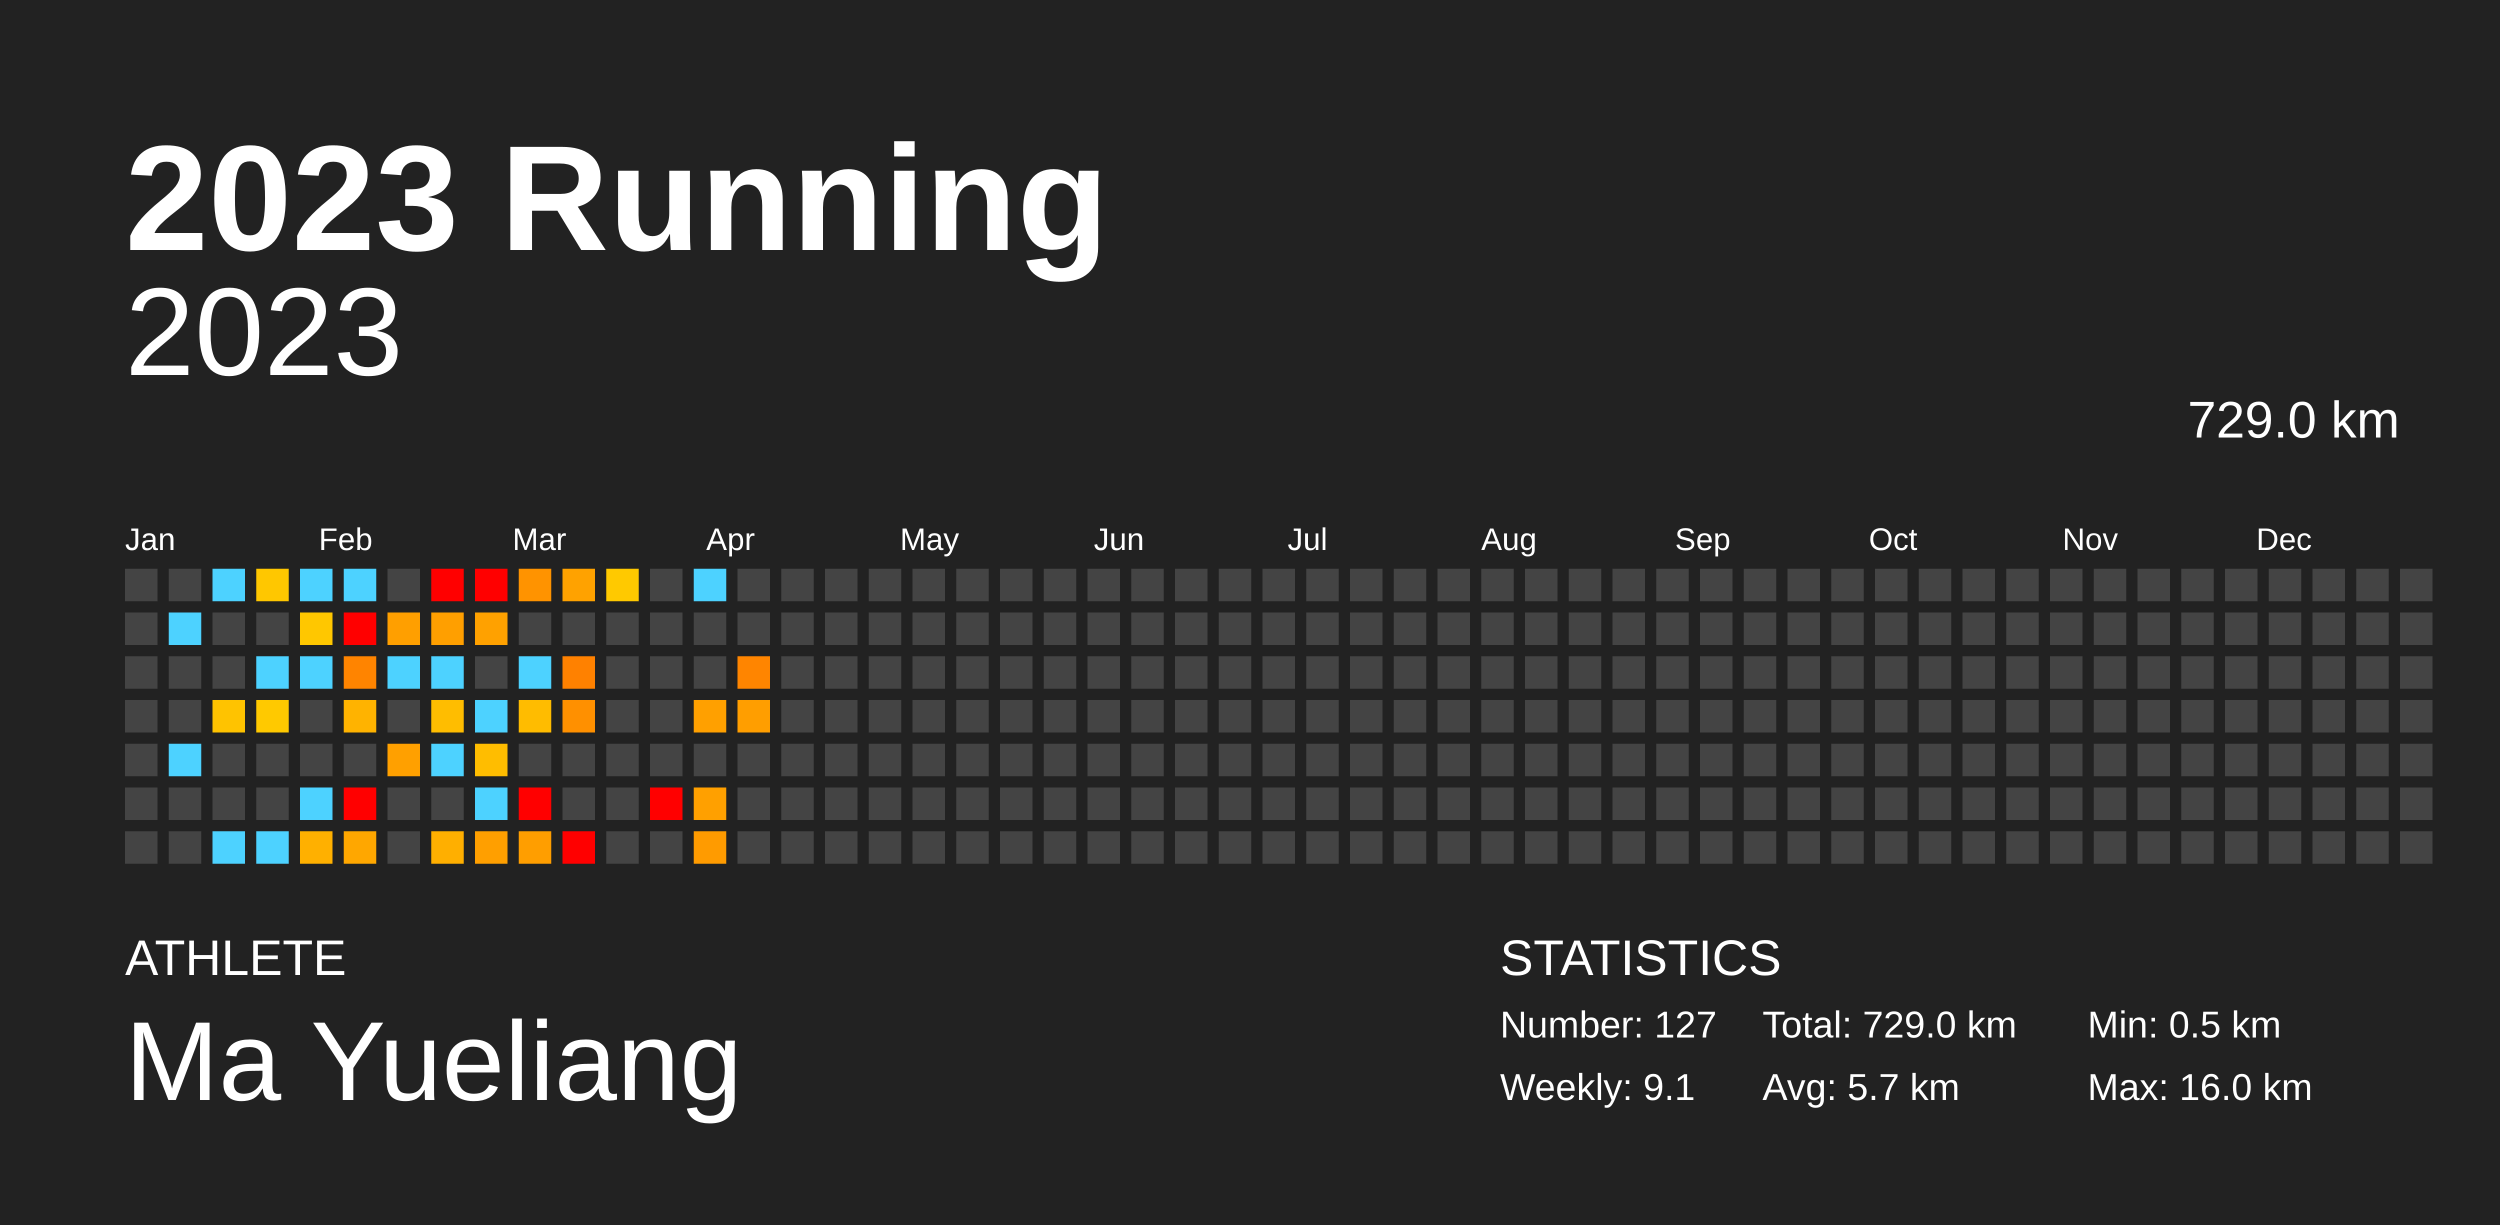
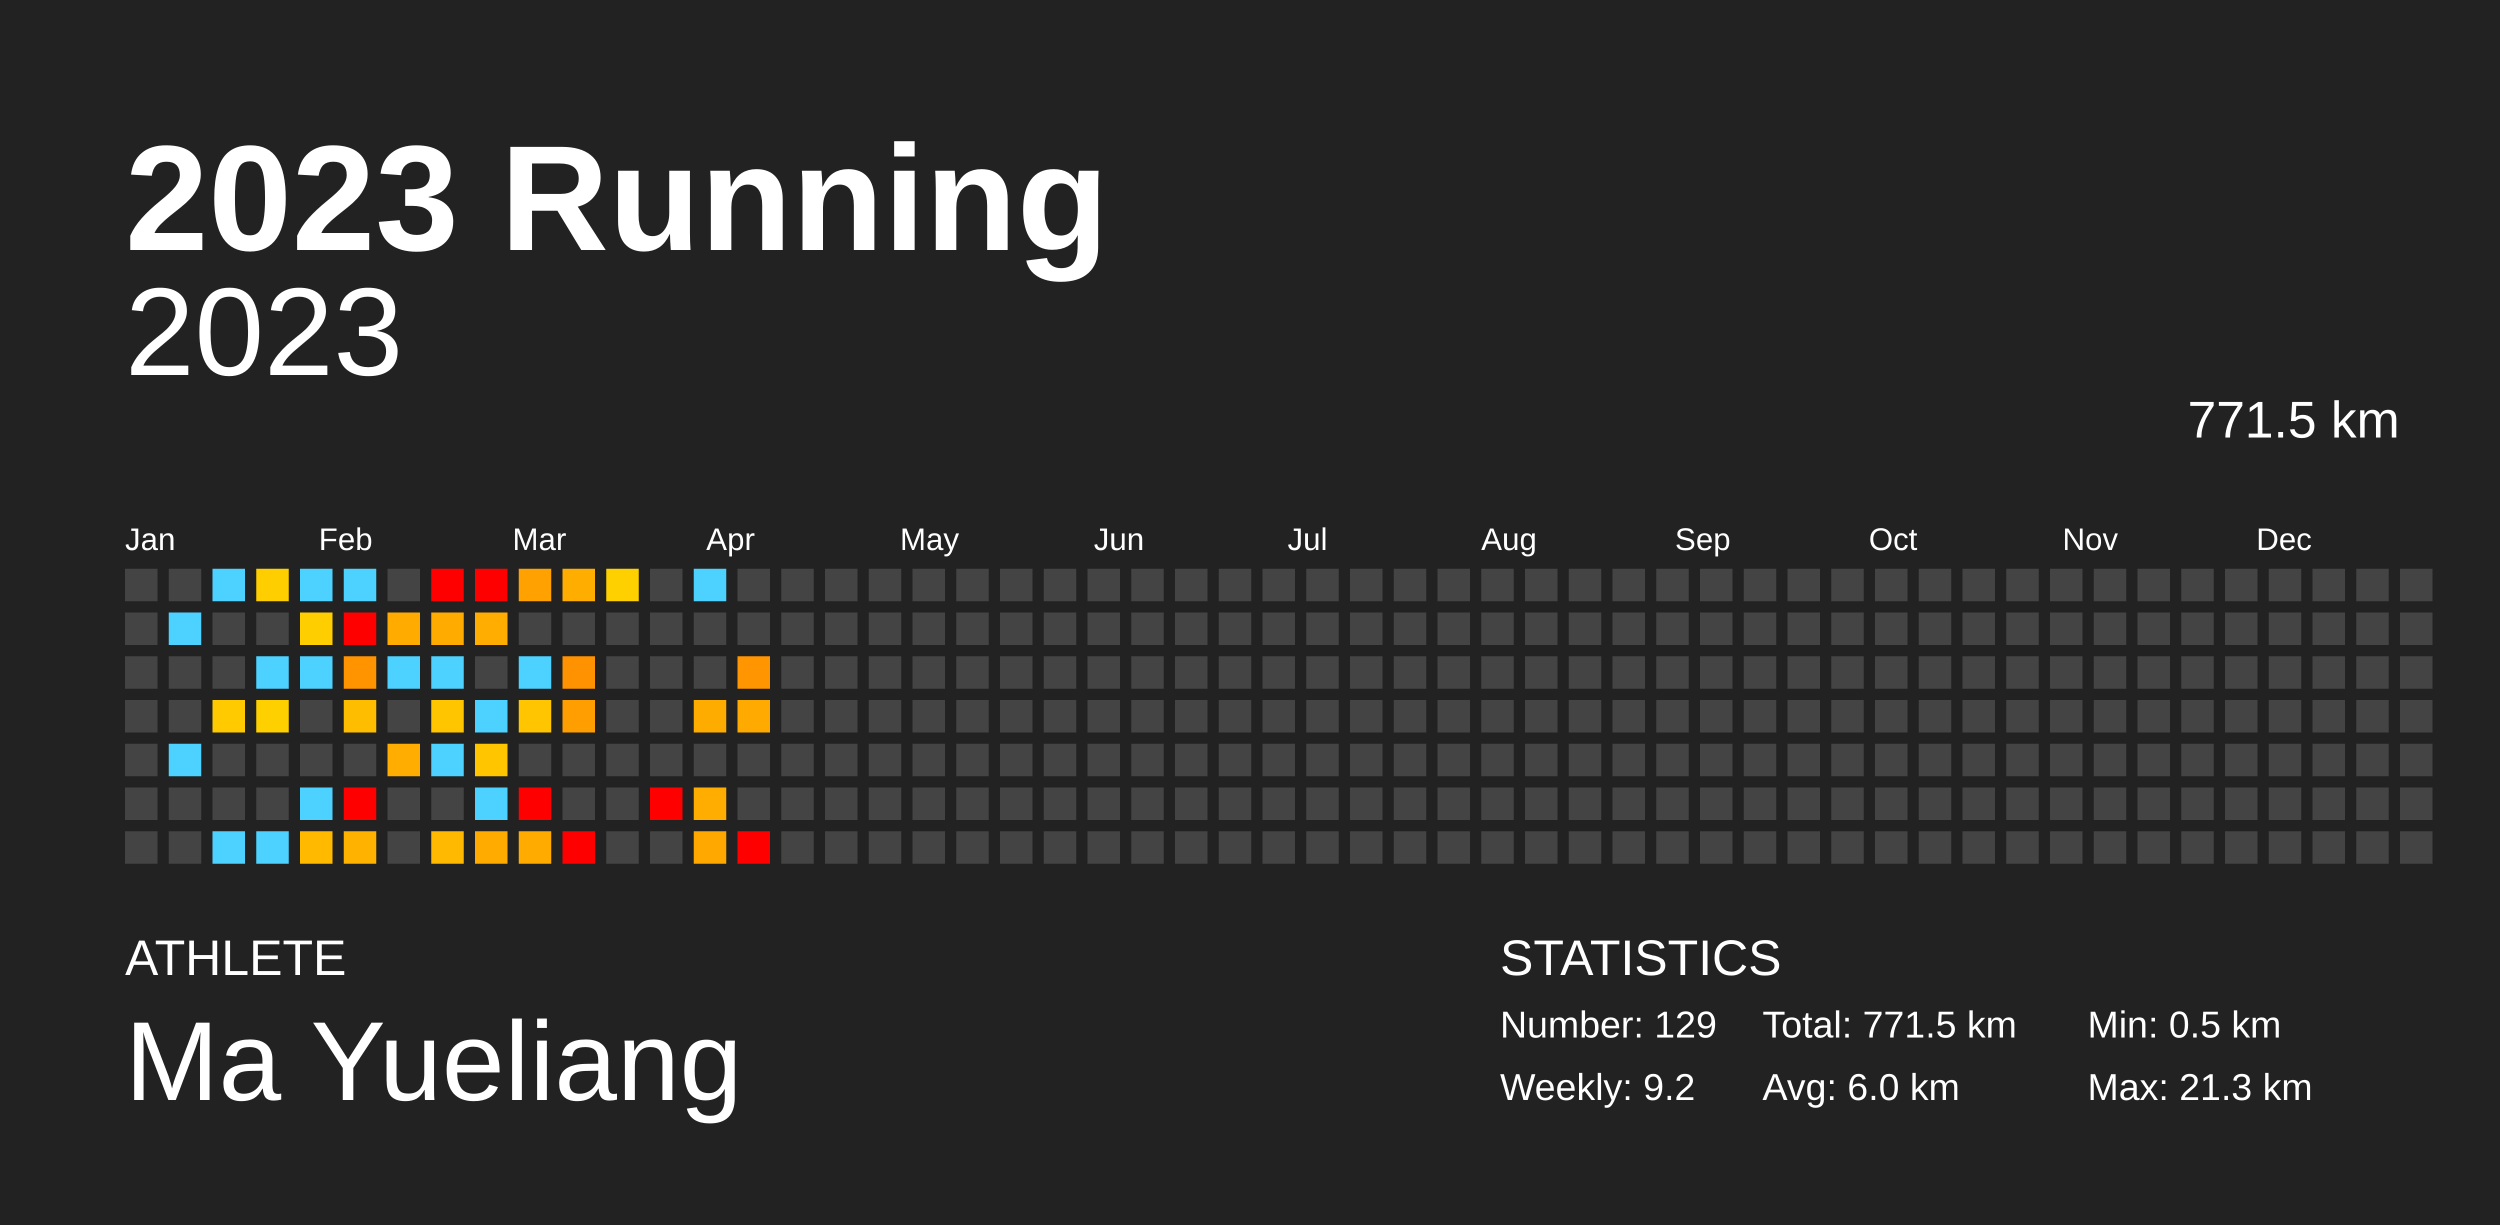
<svg xmlns="http://www.w3.org/2000/svg" baseProfile="full" height="98mm" version="1.1" viewBox="0,0,200,98" width="200mm">
  <defs />
  <rect fill="#222222" height="98" width="200" x="0" y="0" />
  <text fill="#FFFFFF" style="font-size:12px; font-family:Arial; font-weight:bold;" x="10" y="20">2023 Running</text>
  <text fill="#FFFFFF" style="font-size:4px; font-family:Arial" x="10" y="78">ATHLETE</text>
  <text fill="#FFFFFF" style="font-size:9px; font-family:Arial" x="10" y="88">Ma Yueliang</text>
  <text fill="#FFFFFF" style="font-size:4px; font-family:Arial" x="120" y="78">STATISTICS</text>
-   <text fill="#FFFFFF" style="font-size:3px; font-family:Arial" x="120" y="83">Number: 127</text>
-   <text fill="#FFFFFF" style="font-size:3px; font-family:Arial" x="120" y="88">Weekly: 9.1</text>
-   <text fill="#FFFFFF" style="font-size:3px; font-family:Arial" x="141" y="83">Total: 729.0 km</text>
-   <text fill="#FFFFFF" style="font-size:3px; font-family:Arial" x="141" y="88">Avg: 5.7 km</text>
+   <text fill="#FFFFFF" style="font-size:3px; font-family:Arial" x="120" y="83">Number: 129</text>
+   <text fill="#FFFFFF" style="font-size:3px; font-family:Arial" x="120" y="88">Weekly: 9.2</text>
+   <text fill="#FFFFFF" style="font-size:3px; font-family:Arial" x="141" y="83">Total: 771.5 km</text>
+   <text fill="#FFFFFF" style="font-size:3px; font-family:Arial" x="141" y="88">Avg: 6.0 km</text>
  <text fill="#FFFFFF" style="font-size:3px; font-family:Arial" x="167" y="83">Min: 0.5 km</text>
-   <text fill="#FFFFFF" style="font-size:3px; font-family:Arial" x="167" y="88">Max: 16.0 km</text>
+   <text fill="#FFFFFF" style="font-size:3px; font-family:Arial" x="167" y="88">Max: 21.3 km</text>
  <text alignment-baseline="hanging" fill="#FFFFFF" style="font-size:10.0px; font-family:Arial;" x="10" y="30">2023</text>
-   <text alignment-baseline="hanging" fill="#FFFFFF" style="font-size:4.125px; font-family:Arial;" x="175" y="35">729.0 km</text>
+   <text alignment-baseline="hanging" fill="#FFFFFF" style="font-size:4.125px; font-family:Arial;" x="175" y="35">771.5 km</text>
  <text fill="#FFFFFF" style="font-size:2.5px; font-family:Arial" x="10.0" y="44">Jan</text>
  <text fill="#FFFFFF" style="font-size:2.5px; font-family:Arial" x="25.5" y="44">Feb</text>
  <text fill="#FFFFFF" style="font-size:2.5px; font-family:Arial" x="41.0" y="44">Mar</text>
  <text fill="#FFFFFF" style="font-size:2.5px; font-family:Arial" x="56.5" y="44">Apr</text>
  <text fill="#FFFFFF" style="font-size:2.5px; font-family:Arial" x="72.0" y="44">May</text>
  <text fill="#FFFFFF" style="font-size:2.5px; font-family:Arial" x="87.5" y="44">Jun</text>
  <text fill="#FFFFFF" style="font-size:2.5px; font-family:Arial" x="103.0" y="44">Jul</text>
  <text fill="#FFFFFF" style="font-size:2.5px; font-family:Arial" x="118.5" y="44">Aug</text>
  <text fill="#FFFFFF" style="font-size:2.5px; font-family:Arial" x="134.0" y="44">Sep</text>
  <text fill="#FFFFFF" style="font-size:2.5px; font-family:Arial" x="149.5" y="44">Oct</text>
  <text fill="#FFFFFF" style="font-size:2.5px; font-family:Arial" x="165.0" y="44">Nov</text>
  <text fill="#FFFFFF" style="font-size:2.5px; font-family:Arial" x="180.5" y="44">Dec</text>
  <rect fill="#444444" height="2.6" width="2.6" x="10.0" y="45.5" />
  <rect fill="#444444" height="2.6" width="2.6" x="10.0" y="49.0" />
  <rect fill="#444444" height="2.6" width="2.6" x="10.0" y="52.5" />
  <rect fill="#444444" height="2.6" width="2.6" x="10.0" y="56.0" />
  <rect fill="#444444" height="2.6" width="2.6" x="10.0" y="59.5" />
  <rect fill="#444444" height="2.6" width="2.6" x="10.0" y="63.0" />
  <rect fill="#444444" height="2.6" width="2.6" x="10.0" y="66.5" />
  <rect fill="#444444" height="2.6" width="2.6" x="13.5" y="45.5" />
  <rect fill="#4dd2ff" height="2.6" width="2.6" x="13.5" y="49.0" />
  <rect fill="#444444" height="2.6" width="2.6" x="13.5" y="52.5" />
  <rect fill="#444444" height="2.6" width="2.6" x="13.5" y="56.0" />
  <rect fill="#4dd2ff" height="2.6" width="2.6" x="13.5" y="59.5" />
  <rect fill="#444444" height="2.6" width="2.6" x="13.5" y="63.0" />
  <rect fill="#444444" height="2.6" width="2.6" x="13.5" y="66.5" />
  <rect fill="#4dd2ff" height="2.6" width="2.6" x="17.0" y="45.5" />
  <rect fill="#444444" height="2.6" width="2.6" x="17.0" y="49.0" />
  <rect fill="#444444" height="2.6" width="2.6" x="17.0" y="52.5" />
-   <rect fill="#ffc300" height="2.6" width="2.6" x="17.0" y="56.0" />
+   <rect fill="#ffcb00" height="2.6" width="2.6" x="17.0" y="56.0" />
  <rect fill="#444444" height="2.6" width="2.6" x="17.0" y="59.5" />
  <rect fill="#444444" height="2.6" width="2.6" x="17.0" y="63.0" />
  <rect fill="#4dd2ff" height="2.6" width="2.6" x="17.0" y="66.5" />
-   <rect fill="#ffc700" height="2.6" width="2.6" x="20.5" y="45.5" />
+   <rect fill="#ffce00" height="2.6" width="2.6" x="20.5" y="45.5" />
  <rect fill="#444444" height="2.6" width="2.6" x="20.5" y="49.0" />
  <rect fill="#4dd2ff" height="2.6" width="2.6" x="20.5" y="52.5" />
-   <rect fill="#ffc900" height="2.6" width="2.6" x="20.5" y="56.0" />
+   <rect fill="#ffd000" height="2.6" width="2.6" x="20.5" y="56.0" />
  <rect fill="#444444" height="2.6" width="2.6" x="20.5" y="59.5" />
  <rect fill="#444444" height="2.6" width="2.6" x="20.5" y="63.0" />
  <rect fill="#4dd2ff" height="2.6" width="2.6" x="20.5" y="66.5" />
  <rect fill="#4dd2ff" height="2.6" width="2.6" x="24.0" y="45.5" />
-   <rect fill="#ffc700" height="2.6" width="2.6" x="24.0" y="49.0" />
+   <rect fill="#ffce00" height="2.6" width="2.6" x="24.0" y="49.0" />
  <rect fill="#4dd2ff" height="2.6" width="2.6" x="24.0" y="52.5" />
  <rect fill="#444444" height="2.6" width="2.6" x="24.0" y="56.0" />
  <rect fill="#444444" height="2.6" width="2.6" x="24.0" y="59.5" />
  <rect fill="#4dd2ff" height="2.6" width="2.6" x="24.0" y="63.0" />
-   <rect fill="#ffb000" height="2.6" width="2.6" x="24.0" y="66.5" />
+   <rect fill="#ffba00" height="2.6" width="2.6" x="24.0" y="66.5" />
  <rect fill="#4dd2ff" height="2.6" width="2.6" x="27.5" y="45.5" />
  <rect fill="red" height="2.6" width="2.6" x="27.5" y="49.0" />
-   <rect fill="#ff8400" height="2.6" width="2.6" x="27.5" y="52.5" />
-   <rect fill="#ffb300" height="2.6" width="2.6" x="27.5" y="56.0" />
+   <rect fill="#ff9400" height="2.6" width="2.6" x="27.5" y="52.5" />
+   <rect fill="#ffbd00" height="2.6" width="2.6" x="27.5" y="56.0" />
  <rect fill="#444444" height="2.6" width="2.6" x="27.5" y="59.5" />
  <rect fill="red" height="2.6" width="2.6" x="27.5" y="63.0" />
-   <rect fill="#ffa700" height="2.6" width="2.6" x="27.5" y="66.5" />
+   <rect fill="#ffb200" height="2.6" width="2.6" x="27.5" y="66.5" />
  <rect fill="#444444" height="2.6" width="2.6" x="31.0" y="45.5" />
-   <rect fill="#ff9f00" height="2.6" width="2.6" x="31.0" y="49.0" />
+   <rect fill="#ffab00" height="2.6" width="2.6" x="31.0" y="49.0" />
  <rect fill="#4dd2ff" height="2.6" width="2.6" x="31.0" y="52.5" />
  <rect fill="#444444" height="2.6" width="2.6" x="31.0" y="56.0" />
-   <rect fill="#ffa000" height="2.6" width="2.6" x="31.0" y="59.5" />
+   <rect fill="#ffad00" height="2.6" width="2.6" x="31.0" y="59.5" />
  <rect fill="#444444" height="2.6" width="2.6" x="31.0" y="63.0" />
  <rect fill="#444444" height="2.6" width="2.6" x="31.0" y="66.5" />
  <rect fill="red" height="2.6" width="2.6" x="34.5" y="45.5" />
-   <rect fill="#ff9f00" height="2.6" width="2.6" x="34.5" y="49.0" />
+   <rect fill="#ffab00" height="2.6" width="2.6" x="34.5" y="49.0" />
  <rect fill="#4dd2ff" height="2.6" width="2.6" x="34.5" y="52.5" />
-   <rect fill="#ffbd00" height="2.6" width="2.6" x="34.5" y="56.0" />
+   <rect fill="#ffc600" height="2.6" width="2.6" x="34.5" y="56.0" />
  <rect fill="#4dd2ff" height="2.6" width="2.6" x="34.5" y="59.5" />
  <rect fill="#444444" height="2.6" width="2.6" x="34.5" y="63.0" />
-   <rect fill="#ffaf00" height="2.6" width="2.6" x="34.5" y="66.5" />
+   <rect fill="#ffb900" height="2.6" width="2.6" x="34.5" y="66.5" />
  <rect fill="red" height="2.6" width="2.6" x="38.0" y="45.5" />
-   <rect fill="#ffa100" height="2.6" width="2.6" x="38.0" y="49.0" />
+   <rect fill="#ffad00" height="2.6" width="2.6" x="38.0" y="49.0" />
  <rect fill="#444444" height="2.6" width="2.6" x="38.0" y="52.5" />
  <rect fill="#4dd2ff" height="2.6" width="2.6" x="38.0" y="56.0" />
-   <rect fill="#ffbd00" height="2.6" width="2.6" x="38.0" y="59.5" />
+   <rect fill="#ffc600" height="2.6" width="2.6" x="38.0" y="59.5" />
  <rect fill="#4dd2ff" height="2.6" width="2.6" x="38.0" y="63.0" />
-   <rect fill="#ff9f00" height="2.6" width="2.6" x="38.0" y="66.5" />
-   <rect fill="#ff9300" height="2.6" width="2.6" x="41.5" y="45.5" />
+   <rect fill="#ffab00" height="2.6" width="2.6" x="38.0" y="66.5" />
+   <rect fill="#ffa100" height="2.6" width="2.6" x="41.5" y="45.5" />
  <rect fill="#444444" height="2.6" width="2.6" x="41.5" y="49.0" />
  <rect fill="#4dd2ff" height="2.6" width="2.6" x="41.5" y="52.5" />
-   <rect fill="#ffbc00" height="2.6" width="2.6" x="41.5" y="56.0" />
+   <rect fill="#ffc500" height="2.6" width="2.6" x="41.5" y="56.0" />
  <rect fill="#444444" height="2.6" width="2.6" x="41.5" y="59.5" />
  <rect fill="red" height="2.6" width="2.6" x="41.5" y="63.0" />
-   <rect fill="#ff9e00" height="2.6" width="2.6" x="41.5" y="66.5" />
-   <rect fill="#ffa200" height="2.6" width="2.6" x="45.0" y="45.5" />
+   <rect fill="#ffab00" height="2.6" width="2.6" x="41.5" y="66.5" />
+   <rect fill="#ffae00" height="2.6" width="2.6" x="45.0" y="45.5" />
  <rect fill="#444444" height="2.6" width="2.6" x="45.0" y="49.0" />
-   <rect fill="#ff8100" height="2.6" width="2.6" x="45.0" y="52.5" />
-   <rect fill="#ff9000" height="2.6" width="2.6" x="45.0" y="56.0" />
+   <rect fill="#ff9200" height="2.6" width="2.6" x="45.0" y="52.5" />
+   <rect fill="#ff9e00" height="2.6" width="2.6" x="45.0" y="56.0" />
  <rect fill="#444444" height="2.6" width="2.6" x="45.0" y="59.5" />
  <rect fill="#444444" height="2.6" width="2.6" x="45.0" y="63.0" />
  <rect fill="red" height="2.6" width="2.6" x="45.0" y="66.5" />
-   <rect fill="#ffc900" height="2.6" width="2.6" x="48.5" y="45.5" />
+   <rect fill="#ffd000" height="2.6" width="2.6" x="48.5" y="45.5" />
  <rect fill="#444444" height="2.6" width="2.6" x="48.5" y="49.0" />
  <rect fill="#444444" height="2.6" width="2.6" x="48.5" y="52.5" />
  <rect fill="#444444" height="2.6" width="2.6" x="48.5" y="56.0" />
  <rect fill="#444444" height="2.6" width="2.6" x="48.5" y="59.5" />
  <rect fill="#444444" height="2.6" width="2.6" x="48.5" y="63.0" />
  <rect fill="#444444" height="2.6" width="2.6" x="48.5" y="66.5" />
  <rect fill="#444444" height="2.6" width="2.6" x="52.0" y="45.5" />
  <rect fill="#444444" height="2.6" width="2.6" x="52.0" y="49.0" />
  <rect fill="#444444" height="2.6" width="2.6" x="52.0" y="52.5" />
  <rect fill="#444444" height="2.6" width="2.6" x="52.0" y="56.0" />
  <rect fill="#444444" height="2.6" width="2.6" x="52.0" y="59.5" />
  <rect fill="red" height="2.6" width="2.6" x="52.0" y="63.0" />
  <rect fill="#444444" height="2.6" width="2.6" x="52.0" y="66.5" />
  <rect fill="#4dd2ff" height="2.6" width="2.6" x="55.5" y="45.5" />
  <rect fill="#444444" height="2.6" width="2.6" x="55.5" y="49.0" />
  <rect fill="#444444" height="2.6" width="2.6" x="55.5" y="52.5" />
-   <rect fill="#ffa000" height="2.6" width="2.6" x="55.5" y="56.0" />
+   <rect fill="#ffac00" height="2.6" width="2.6" x="55.5" y="56.0" />
  <rect fill="#444444" height="2.6" width="2.6" x="55.5" y="59.5" />
-   <rect fill="#ffa000" height="2.6" width="2.6" x="55.5" y="63.0" />
-   <rect fill="#ff9b00" height="2.6" width="2.6" x="55.5" y="66.5" />
+   <rect fill="#ffad00" height="2.6" width="2.6" x="55.5" y="63.0" />
+   <rect fill="#ffa800" height="2.6" width="2.6" x="55.5" y="66.5" />
  <rect fill="#444444" height="2.6" width="2.6" x="59.0" y="45.5" />
  <rect fill="#444444" height="2.6" width="2.6" x="59.0" y="49.0" />
-   <rect fill="#ff8500" height="2.6" width="2.6" x="59.0" y="52.5" />
-   <rect fill="#ff9e00" height="2.6" width="2.6" x="59.0" y="56.0" />
+   <rect fill="#ff9500" height="2.6" width="2.6" x="59.0" y="52.5" />
+   <rect fill="#ffaa00" height="2.6" width="2.6" x="59.0" y="56.0" />
  <rect fill="#444444" height="2.6" width="2.6" x="59.0" y="59.5" />
  <rect fill="#444444" height="2.6" width="2.6" x="59.0" y="63.0" />
-   <rect fill="#444444" height="2.6" width="2.6" x="59.0" y="66.5" />
+   <rect fill="red" height="2.6" width="2.6" x="59.0" y="66.5" />
  <rect fill="#444444" height="2.6" width="2.6" x="62.5" y="45.5" />
  <rect fill="#444444" height="2.6" width="2.6" x="62.5" y="49.0" />
  <rect fill="#444444" height="2.6" width="2.6" x="62.5" y="52.5" />
  <rect fill="#444444" height="2.6" width="2.6" x="62.5" y="56.0" />
  <rect fill="#444444" height="2.6" width="2.6" x="62.5" y="59.5" />
  <rect fill="#444444" height="2.6" width="2.6" x="62.5" y="63.0" />
  <rect fill="#444444" height="2.6" width="2.6" x="62.5" y="66.5" />
  <rect fill="#444444" height="2.6" width="2.6" x="66.0" y="45.5" />
  <rect fill="#444444" height="2.6" width="2.6" x="66.0" y="49.0" />
  <rect fill="#444444" height="2.6" width="2.6" x="66.0" y="52.5" />
  <rect fill="#444444" height="2.6" width="2.6" x="66.0" y="56.0" />
  <rect fill="#444444" height="2.6" width="2.6" x="66.0" y="59.5" />
  <rect fill="#444444" height="2.6" width="2.6" x="66.0" y="63.0" />
  <rect fill="#444444" height="2.6" width="2.6" x="66.0" y="66.5" />
  <rect fill="#444444" height="2.6" width="2.6" x="69.5" y="45.5" />
  <rect fill="#444444" height="2.6" width="2.6" x="69.5" y="49.0" />
  <rect fill="#444444" height="2.6" width="2.6" x="69.5" y="52.5" />
  <rect fill="#444444" height="2.6" width="2.6" x="69.5" y="56.0" />
  <rect fill="#444444" height="2.6" width="2.6" x="69.5" y="59.5" />
  <rect fill="#444444" height="2.6" width="2.6" x="69.5" y="63.0" />
  <rect fill="#444444" height="2.6" width="2.6" x="69.5" y="66.5" />
  <rect fill="#444444" height="2.6" width="2.6" x="73.0" y="45.5" />
  <rect fill="#444444" height="2.6" width="2.6" x="73.0" y="49.0" />
  <rect fill="#444444" height="2.6" width="2.6" x="73.0" y="52.5" />
  <rect fill="#444444" height="2.6" width="2.6" x="73.0" y="56.0" />
  <rect fill="#444444" height="2.6" width="2.6" x="73.0" y="59.5" />
  <rect fill="#444444" height="2.6" width="2.6" x="73.0" y="63.0" />
  <rect fill="#444444" height="2.6" width="2.6" x="73.0" y="66.5" />
  <rect fill="#444444" height="2.6" width="2.6" x="76.5" y="45.5" />
  <rect fill="#444444" height="2.6" width="2.6" x="76.5" y="49.0" />
  <rect fill="#444444" height="2.6" width="2.6" x="76.5" y="52.5" />
  <rect fill="#444444" height="2.6" width="2.6" x="76.5" y="56.0" />
  <rect fill="#444444" height="2.6" width="2.6" x="76.5" y="59.5" />
  <rect fill="#444444" height="2.6" width="2.6" x="76.5" y="63.0" />
  <rect fill="#444444" height="2.6" width="2.6" x="76.5" y="66.5" />
  <rect fill="#444444" height="2.6" width="2.6" x="80.0" y="45.5" />
  <rect fill="#444444" height="2.6" width="2.6" x="80.0" y="49.0" />
  <rect fill="#444444" height="2.6" width="2.6" x="80.0" y="52.5" />
  <rect fill="#444444" height="2.6" width="2.6" x="80.0" y="56.0" />
  <rect fill="#444444" height="2.6" width="2.6" x="80.0" y="59.5" />
  <rect fill="#444444" height="2.6" width="2.6" x="80.0" y="63.0" />
  <rect fill="#444444" height="2.6" width="2.6" x="80.0" y="66.5" />
  <rect fill="#444444" height="2.6" width="2.6" x="83.5" y="45.5" />
  <rect fill="#444444" height="2.6" width="2.6" x="83.5" y="49.0" />
  <rect fill="#444444" height="2.6" width="2.6" x="83.5" y="52.5" />
  <rect fill="#444444" height="2.6" width="2.6" x="83.5" y="56.0" />
  <rect fill="#444444" height="2.6" width="2.6" x="83.5" y="59.5" />
  <rect fill="#444444" height="2.6" width="2.6" x="83.5" y="63.0" />
  <rect fill="#444444" height="2.6" width="2.6" x="83.5" y="66.5" />
  <rect fill="#444444" height="2.6" width="2.6" x="87.0" y="45.5" />
  <rect fill="#444444" height="2.6" width="2.6" x="87.0" y="49.0" />
  <rect fill="#444444" height="2.6" width="2.6" x="87.0" y="52.5" />
  <rect fill="#444444" height="2.6" width="2.6" x="87.0" y="56.0" />
  <rect fill="#444444" height="2.6" width="2.6" x="87.0" y="59.5" />
  <rect fill="#444444" height="2.6" width="2.6" x="87.0" y="63.0" />
  <rect fill="#444444" height="2.6" width="2.6" x="87.0" y="66.5" />
  <rect fill="#444444" height="2.6" width="2.6" x="90.5" y="45.5" />
  <rect fill="#444444" height="2.6" width="2.6" x="90.5" y="49.0" />
  <rect fill="#444444" height="2.6" width="2.6" x="90.5" y="52.5" />
  <rect fill="#444444" height="2.6" width="2.6" x="90.5" y="56.0" />
  <rect fill="#444444" height="2.6" width="2.6" x="90.5" y="59.5" />
  <rect fill="#444444" height="2.6" width="2.6" x="90.5" y="63.0" />
  <rect fill="#444444" height="2.6" width="2.6" x="90.5" y="66.5" />
  <rect fill="#444444" height="2.6" width="2.6" x="94.0" y="45.5" />
  <rect fill="#444444" height="2.6" width="2.6" x="94.0" y="49.0" />
  <rect fill="#444444" height="2.6" width="2.6" x="94.0" y="52.5" />
  <rect fill="#444444" height="2.6" width="2.6" x="94.0" y="56.0" />
  <rect fill="#444444" height="2.6" width="2.6" x="94.0" y="59.5" />
  <rect fill="#444444" height="2.6" width="2.6" x="94.0" y="63.0" />
  <rect fill="#444444" height="2.6" width="2.6" x="94.0" y="66.5" />
  <rect fill="#444444" height="2.6" width="2.6" x="97.5" y="45.5" />
  <rect fill="#444444" height="2.6" width="2.6" x="97.5" y="49.0" />
  <rect fill="#444444" height="2.6" width="2.6" x="97.5" y="52.5" />
  <rect fill="#444444" height="2.6" width="2.6" x="97.5" y="56.0" />
  <rect fill="#444444" height="2.6" width="2.6" x="97.5" y="59.5" />
  <rect fill="#444444" height="2.6" width="2.6" x="97.5" y="63.0" />
  <rect fill="#444444" height="2.6" width="2.6" x="97.5" y="66.5" />
  <rect fill="#444444" height="2.6" width="2.6" x="101.0" y="45.5" />
  <rect fill="#444444" height="2.6" width="2.6" x="101.0" y="49.0" />
  <rect fill="#444444" height="2.6" width="2.6" x="101.0" y="52.5" />
  <rect fill="#444444" height="2.6" width="2.6" x="101.0" y="56.0" />
  <rect fill="#444444" height="2.6" width="2.6" x="101.0" y="59.5" />
  <rect fill="#444444" height="2.6" width="2.6" x="101.0" y="63.0" />
  <rect fill="#444444" height="2.6" width="2.6" x="101.0" y="66.5" />
  <rect fill="#444444" height="2.6" width="2.6" x="104.5" y="45.5" />
  <rect fill="#444444" height="2.6" width="2.6" x="104.5" y="49.0" />
  <rect fill="#444444" height="2.6" width="2.6" x="104.5" y="52.5" />
  <rect fill="#444444" height="2.6" width="2.6" x="104.5" y="56.0" />
  <rect fill="#444444" height="2.6" width="2.6" x="104.5" y="59.5" />
  <rect fill="#444444" height="2.6" width="2.6" x="104.5" y="63.0" />
  <rect fill="#444444" height="2.6" width="2.6" x="104.5" y="66.5" />
  <rect fill="#444444" height="2.6" width="2.6" x="108.0" y="45.5" />
  <rect fill="#444444" height="2.6" width="2.6" x="108.0" y="49.0" />
  <rect fill="#444444" height="2.6" width="2.6" x="108.0" y="52.5" />
  <rect fill="#444444" height="2.6" width="2.6" x="108.0" y="56.0" />
  <rect fill="#444444" height="2.6" width="2.6" x="108.0" y="59.5" />
  <rect fill="#444444" height="2.6" width="2.6" x="108.0" y="63.0" />
  <rect fill="#444444" height="2.6" width="2.6" x="108.0" y="66.5" />
  <rect fill="#444444" height="2.6" width="2.6" x="111.5" y="45.5" />
  <rect fill="#444444" height="2.6" width="2.6" x="111.5" y="49.0" />
  <rect fill="#444444" height="2.6" width="2.6" x="111.5" y="52.5" />
  <rect fill="#444444" height="2.6" width="2.6" x="111.5" y="56.0" />
  <rect fill="#444444" height="2.6" width="2.6" x="111.5" y="59.5" />
  <rect fill="#444444" height="2.6" width="2.6" x="111.5" y="63.0" />
  <rect fill="#444444" height="2.6" width="2.6" x="111.5" y="66.5" />
  <rect fill="#444444" height="2.6" width="2.6" x="115.0" y="45.5" />
  <rect fill="#444444" height="2.6" width="2.6" x="115.0" y="49.0" />
  <rect fill="#444444" height="2.6" width="2.6" x="115.0" y="52.5" />
  <rect fill="#444444" height="2.6" width="2.6" x="115.0" y="56.0" />
  <rect fill="#444444" height="2.6" width="2.6" x="115.0" y="59.5" />
  <rect fill="#444444" height="2.6" width="2.6" x="115.0" y="63.0" />
  <rect fill="#444444" height="2.6" width="2.6" x="115.0" y="66.5" />
  <rect fill="#444444" height="2.6" width="2.6" x="118.5" y="45.5" />
  <rect fill="#444444" height="2.6" width="2.6" x="118.5" y="49.0" />
  <rect fill="#444444" height="2.6" width="2.6" x="118.5" y="52.5" />
  <rect fill="#444444" height="2.6" width="2.6" x="118.5" y="56.0" />
  <rect fill="#444444" height="2.6" width="2.6" x="118.5" y="59.5" />
  <rect fill="#444444" height="2.6" width="2.6" x="118.5" y="63.0" />
  <rect fill="#444444" height="2.6" width="2.6" x="118.5" y="66.5" />
  <rect fill="#444444" height="2.6" width="2.6" x="122.0" y="45.5" />
  <rect fill="#444444" height="2.6" width="2.6" x="122.0" y="49.0" />
  <rect fill="#444444" height="2.6" width="2.6" x="122.0" y="52.5" />
  <rect fill="#444444" height="2.6" width="2.6" x="122.0" y="56.0" />
  <rect fill="#444444" height="2.6" width="2.6" x="122.0" y="59.5" />
  <rect fill="#444444" height="2.6" width="2.6" x="122.0" y="63.0" />
  <rect fill="#444444" height="2.6" width="2.6" x="122.0" y="66.5" />
  <rect fill="#444444" height="2.6" width="2.6" x="125.5" y="45.5" />
  <rect fill="#444444" height="2.6" width="2.6" x="125.5" y="49.0" />
  <rect fill="#444444" height="2.6" width="2.6" x="125.5" y="52.5" />
  <rect fill="#444444" height="2.6" width="2.6" x="125.5" y="56.0" />
  <rect fill="#444444" height="2.6" width="2.6" x="125.5" y="59.5" />
  <rect fill="#444444" height="2.6" width="2.6" x="125.5" y="63.0" />
  <rect fill="#444444" height="2.6" width="2.6" x="125.5" y="66.5" />
  <rect fill="#444444" height="2.6" width="2.6" x="129.0" y="45.5" />
  <rect fill="#444444" height="2.6" width="2.6" x="129.0" y="49.0" />
  <rect fill="#444444" height="2.6" width="2.6" x="129.0" y="52.5" />
  <rect fill="#444444" height="2.6" width="2.6" x="129.0" y="56.0" />
  <rect fill="#444444" height="2.6" width="2.6" x="129.0" y="59.5" />
  <rect fill="#444444" height="2.6" width="2.6" x="129.0" y="63.0" />
  <rect fill="#444444" height="2.6" width="2.6" x="129.0" y="66.5" />
  <rect fill="#444444" height="2.6" width="2.6" x="132.5" y="45.5" />
  <rect fill="#444444" height="2.6" width="2.6" x="132.5" y="49.0" />
  <rect fill="#444444" height="2.6" width="2.6" x="132.5" y="52.5" />
  <rect fill="#444444" height="2.6" width="2.6" x="132.5" y="56.0" />
  <rect fill="#444444" height="2.6" width="2.6" x="132.5" y="59.5" />
  <rect fill="#444444" height="2.6" width="2.6" x="132.5" y="63.0" />
  <rect fill="#444444" height="2.6" width="2.6" x="132.5" y="66.5" />
  <rect fill="#444444" height="2.6" width="2.6" x="136.0" y="45.5" />
  <rect fill="#444444" height="2.6" width="2.6" x="136.0" y="49.0" />
  <rect fill="#444444" height="2.6" width="2.6" x="136.0" y="52.5" />
  <rect fill="#444444" height="2.6" width="2.6" x="136.0" y="56.0" />
  <rect fill="#444444" height="2.6" width="2.6" x="136.0" y="59.5" />
  <rect fill="#444444" height="2.6" width="2.6" x="136.0" y="63.0" />
  <rect fill="#444444" height="2.6" width="2.6" x="136.0" y="66.5" />
  <rect fill="#444444" height="2.6" width="2.6" x="139.5" y="45.5" />
  <rect fill="#444444" height="2.6" width="2.6" x="139.5" y="49.0" />
  <rect fill="#444444" height="2.6" width="2.6" x="139.5" y="52.5" />
  <rect fill="#444444" height="2.6" width="2.6" x="139.5" y="56.0" />
  <rect fill="#444444" height="2.6" width="2.6" x="139.5" y="59.5" />
  <rect fill="#444444" height="2.6" width="2.6" x="139.5" y="63.0" />
  <rect fill="#444444" height="2.6" width="2.6" x="139.5" y="66.5" />
  <rect fill="#444444" height="2.6" width="2.6" x="143.0" y="45.5" />
  <rect fill="#444444" height="2.6" width="2.6" x="143.0" y="49.0" />
  <rect fill="#444444" height="2.6" width="2.6" x="143.0" y="52.5" />
  <rect fill="#444444" height="2.6" width="2.6" x="143.0" y="56.0" />
  <rect fill="#444444" height="2.6" width="2.6" x="143.0" y="59.5" />
  <rect fill="#444444" height="2.6" width="2.6" x="143.0" y="63.0" />
  <rect fill="#444444" height="2.6" width="2.6" x="143.0" y="66.5" />
  <rect fill="#444444" height="2.6" width="2.6" x="146.5" y="45.5" />
  <rect fill="#444444" height="2.6" width="2.6" x="146.5" y="49.0" />
  <rect fill="#444444" height="2.6" width="2.6" x="146.5" y="52.5" />
  <rect fill="#444444" height="2.6" width="2.6" x="146.5" y="56.0" />
  <rect fill="#444444" height="2.6" width="2.6" x="146.5" y="59.5" />
  <rect fill="#444444" height="2.6" width="2.6" x="146.5" y="63.0" />
  <rect fill="#444444" height="2.6" width="2.6" x="146.5" y="66.5" />
  <rect fill="#444444" height="2.6" width="2.6" x="150.0" y="45.5" />
  <rect fill="#444444" height="2.6" width="2.6" x="150.0" y="49.0" />
  <rect fill="#444444" height="2.6" width="2.6" x="150.0" y="52.5" />
  <rect fill="#444444" height="2.6" width="2.6" x="150.0" y="56.0" />
  <rect fill="#444444" height="2.6" width="2.6" x="150.0" y="59.5" />
  <rect fill="#444444" height="2.6" width="2.6" x="150.0" y="63.0" />
  <rect fill="#444444" height="2.6" width="2.6" x="150.0" y="66.5" />
  <rect fill="#444444" height="2.6" width="2.6" x="153.5" y="45.5" />
  <rect fill="#444444" height="2.6" width="2.6" x="153.5" y="49.0" />
  <rect fill="#444444" height="2.6" width="2.6" x="153.5" y="52.5" />
  <rect fill="#444444" height="2.6" width="2.6" x="153.5" y="56.0" />
  <rect fill="#444444" height="2.6" width="2.6" x="153.5" y="59.5" />
  <rect fill="#444444" height="2.6" width="2.6" x="153.5" y="63.0" />
  <rect fill="#444444" height="2.6" width="2.6" x="153.5" y="66.5" />
  <rect fill="#444444" height="2.6" width="2.6" x="157.0" y="45.5" />
  <rect fill="#444444" height="2.6" width="2.6" x="157.0" y="49.0" />
  <rect fill="#444444" height="2.6" width="2.6" x="157.0" y="52.5" />
  <rect fill="#444444" height="2.6" width="2.6" x="157.0" y="56.0" />
  <rect fill="#444444" height="2.6" width="2.6" x="157.0" y="59.5" />
  <rect fill="#444444" height="2.6" width="2.6" x="157.0" y="63.0" />
  <rect fill="#444444" height="2.6" width="2.6" x="157.0" y="66.5" />
  <rect fill="#444444" height="2.6" width="2.6" x="160.5" y="45.5" />
  <rect fill="#444444" height="2.6" width="2.6" x="160.5" y="49.0" />
  <rect fill="#444444" height="2.6" width="2.6" x="160.5" y="52.5" />
  <rect fill="#444444" height="2.6" width="2.6" x="160.5" y="56.0" />
  <rect fill="#444444" height="2.6" width="2.6" x="160.5" y="59.5" />
  <rect fill="#444444" height="2.6" width="2.6" x="160.5" y="63.0" />
  <rect fill="#444444" height="2.6" width="2.6" x="160.5" y="66.5" />
  <rect fill="#444444" height="2.6" width="2.6" x="164.0" y="45.5" />
  <rect fill="#444444" height="2.6" width="2.6" x="164.0" y="49.0" />
  <rect fill="#444444" height="2.6" width="2.6" x="164.0" y="52.5" />
  <rect fill="#444444" height="2.6" width="2.6" x="164.0" y="56.0" />
  <rect fill="#444444" height="2.6" width="2.6" x="164.0" y="59.5" />
  <rect fill="#444444" height="2.6" width="2.6" x="164.0" y="63.0" />
  <rect fill="#444444" height="2.6" width="2.6" x="164.0" y="66.5" />
  <rect fill="#444444" height="2.6" width="2.6" x="167.5" y="45.5" />
  <rect fill="#444444" height="2.6" width="2.6" x="167.5" y="49.0" />
  <rect fill="#444444" height="2.6" width="2.6" x="167.5" y="52.5" />
  <rect fill="#444444" height="2.6" width="2.6" x="167.5" y="56.0" />
  <rect fill="#444444" height="2.6" width="2.6" x="167.5" y="59.5" />
  <rect fill="#444444" height="2.6" width="2.6" x="167.5" y="63.0" />
  <rect fill="#444444" height="2.6" width="2.6" x="167.5" y="66.5" />
  <rect fill="#444444" height="2.6" width="2.6" x="171.0" y="45.5" />
  <rect fill="#444444" height="2.6" width="2.6" x="171.0" y="49.0" />
  <rect fill="#444444" height="2.6" width="2.6" x="171.0" y="52.5" />
  <rect fill="#444444" height="2.6" width="2.6" x="171.0" y="56.0" />
  <rect fill="#444444" height="2.6" width="2.6" x="171.0" y="59.5" />
  <rect fill="#444444" height="2.6" width="2.6" x="171.0" y="63.0" />
  <rect fill="#444444" height="2.6" width="2.6" x="171.0" y="66.5" />
  <rect fill="#444444" height="2.6" width="2.6" x="174.5" y="45.5" />
  <rect fill="#444444" height="2.6" width="2.6" x="174.5" y="49.0" />
  <rect fill="#444444" height="2.6" width="2.6" x="174.5" y="52.5" />
  <rect fill="#444444" height="2.6" width="2.6" x="174.5" y="56.0" />
  <rect fill="#444444" height="2.6" width="2.6" x="174.5" y="59.5" />
  <rect fill="#444444" height="2.6" width="2.6" x="174.5" y="63.0" />
  <rect fill="#444444" height="2.6" width="2.6" x="174.5" y="66.5" />
  <rect fill="#444444" height="2.6" width="2.6" x="178.0" y="45.5" />
  <rect fill="#444444" height="2.6" width="2.6" x="178.0" y="49.0" />
  <rect fill="#444444" height="2.6" width="2.6" x="178.0" y="52.5" />
  <rect fill="#444444" height="2.6" width="2.6" x="178.0" y="56.0" />
  <rect fill="#444444" height="2.6" width="2.6" x="178.0" y="59.5" />
  <rect fill="#444444" height="2.6" width="2.6" x="178.0" y="63.0" />
  <rect fill="#444444" height="2.6" width="2.6" x="178.0" y="66.5" />
  <rect fill="#444444" height="2.6" width="2.6" x="181.5" y="45.5" />
  <rect fill="#444444" height="2.6" width="2.6" x="181.5" y="49.0" />
  <rect fill="#444444" height="2.6" width="2.6" x="181.5" y="52.5" />
  <rect fill="#444444" height="2.6" width="2.6" x="181.5" y="56.0" />
  <rect fill="#444444" height="2.6" width="2.6" x="181.5" y="59.5" />
  <rect fill="#444444" height="2.6" width="2.6" x="181.5" y="63.0" />
  <rect fill="#444444" height="2.6" width="2.6" x="181.5" y="66.5" />
  <rect fill="#444444" height="2.6" width="2.6" x="185.0" y="45.5" />
  <rect fill="#444444" height="2.6" width="2.6" x="185.0" y="49.0" />
  <rect fill="#444444" height="2.6" width="2.6" x="185.0" y="52.5" />
  <rect fill="#444444" height="2.6" width="2.6" x="185.0" y="56.0" />
  <rect fill="#444444" height="2.6" width="2.6" x="185.0" y="59.5" />
  <rect fill="#444444" height="2.6" width="2.6" x="185.0" y="63.0" />
  <rect fill="#444444" height="2.6" width="2.6" x="185.0" y="66.5" />
  <rect fill="#444444" height="2.6" width="2.6" x="188.5" y="45.5" />
  <rect fill="#444444" height="2.6" width="2.6" x="188.5" y="49.0" />
  <rect fill="#444444" height="2.6" width="2.6" x="188.5" y="52.5" />
  <rect fill="#444444" height="2.6" width="2.6" x="188.5" y="56.0" />
  <rect fill="#444444" height="2.6" width="2.6" x="188.5" y="59.5" />
  <rect fill="#444444" height="2.6" width="2.6" x="188.5" y="63.0" />
  <rect fill="#444444" height="2.6" width="2.6" x="188.5" y="66.5" />
  <rect fill="#444444" height="2.6" width="2.6" x="192.0" y="45.5" />
  <rect fill="#444444" height="2.6" width="2.6" x="192.0" y="49.0" />
  <rect fill="#444444" height="2.6" width="2.6" x="192.0" y="52.5" />
  <rect fill="#444444" height="2.6" width="2.6" x="192.0" y="56.0" />
  <rect fill="#444444" height="2.6" width="2.6" x="192.0" y="59.5" />
  <rect fill="#444444" height="2.6" width="2.6" x="192.0" y="63.0" />
  <rect fill="#444444" height="2.6" width="2.6" x="192.0" y="66.5" />
</svg>
